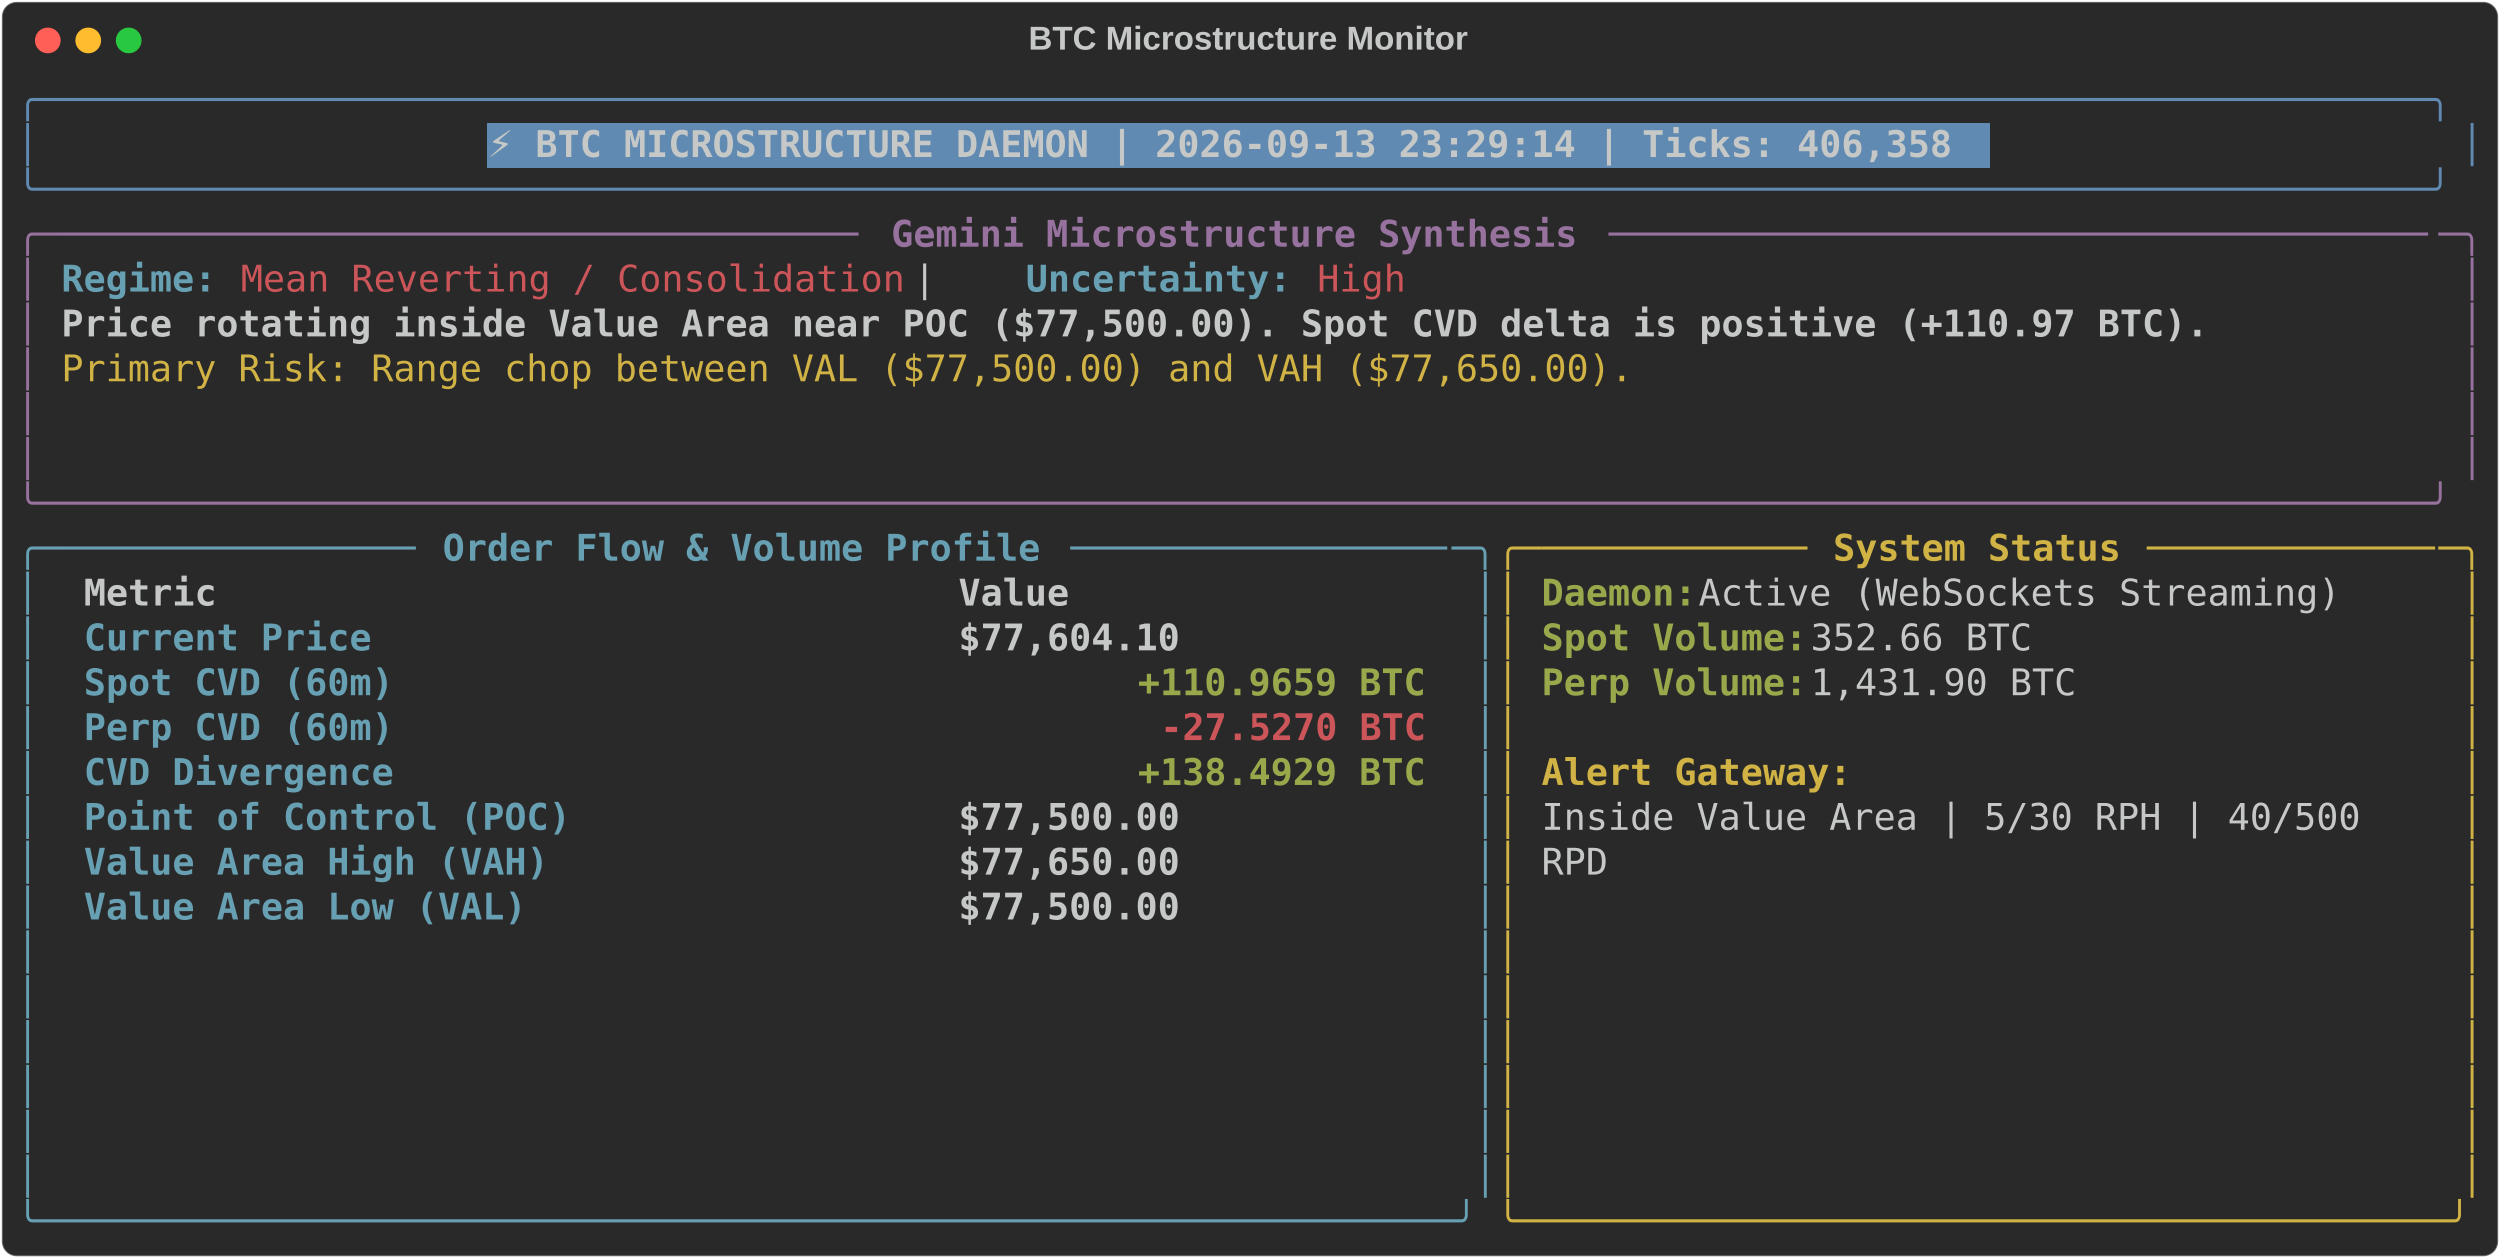
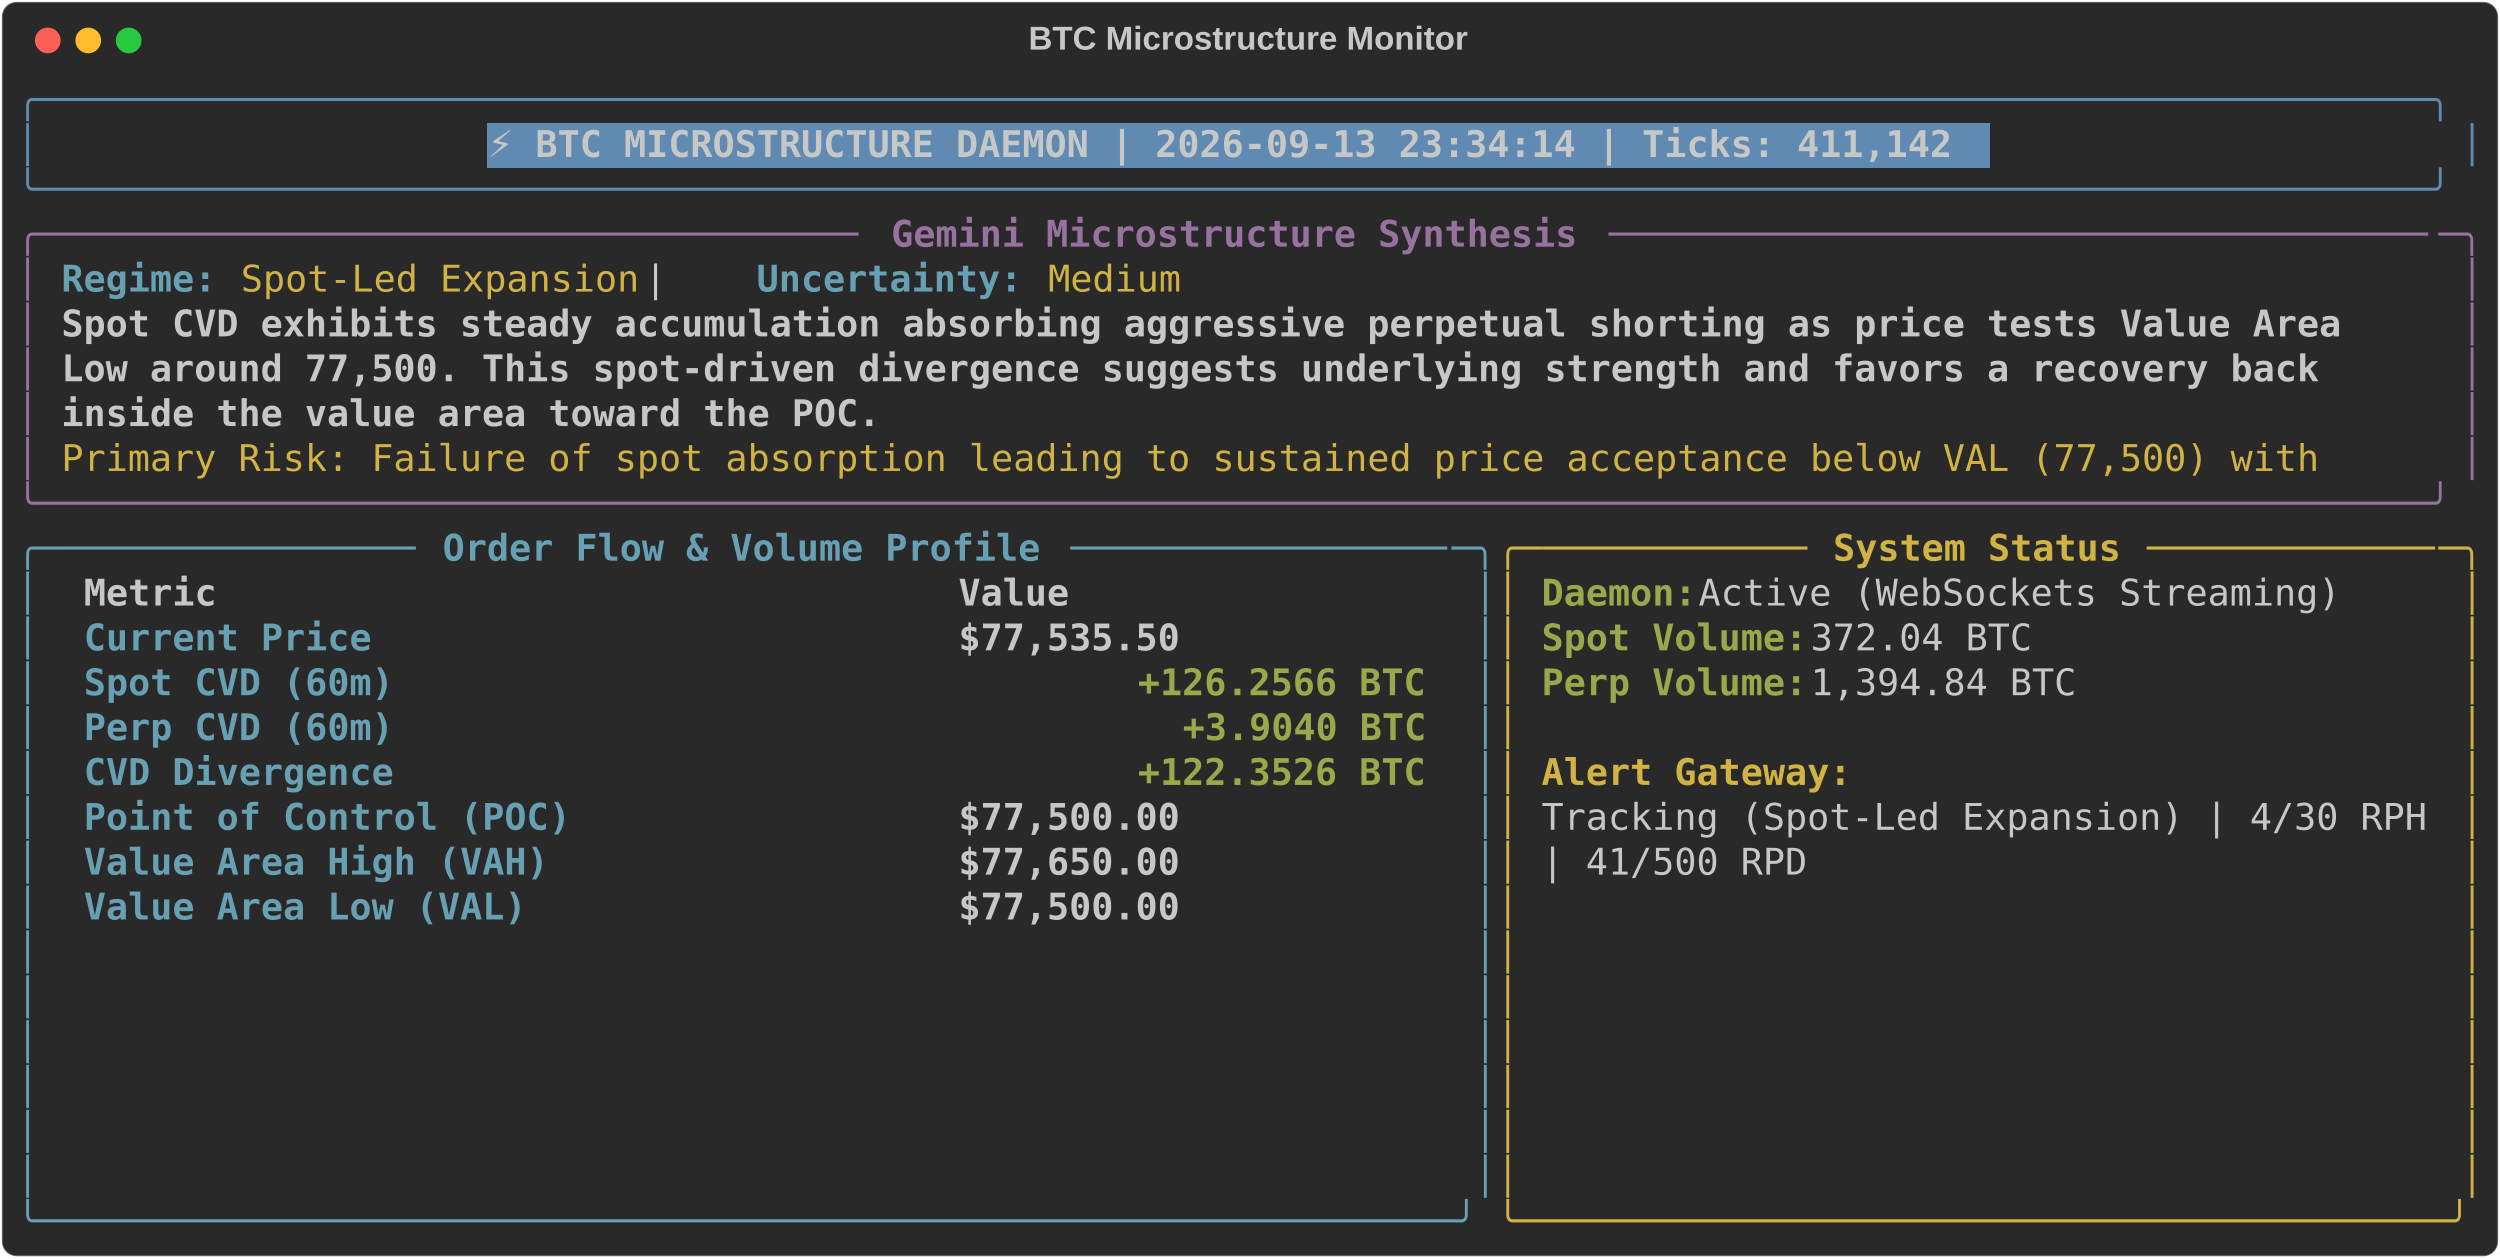
<svg xmlns="http://www.w3.org/2000/svg" class="rich-terminal" viewBox="0 0 1360 684.4">
  <style>

    @font-face {
        font-family: "Fira Code";
        src: local("FiraCode-Regular"),
                url("https://cdnjs.cloudflare.com/ajax/libs/firacode/6.2.0/woff2/FiraCode-Regular.woff2") format("woff2"),
                url("https://cdnjs.cloudflare.com/ajax/libs/firacode/6.2.0/woff/FiraCode-Regular.woff") format("woff");
        font-style: normal;
        font-weight: 400;
    }
    @font-face {
        font-family: "Fira Code";
        src: local("FiraCode-Bold"),
                url("https://cdnjs.cloudflare.com/ajax/libs/firacode/6.2.0/woff2/FiraCode-Bold.woff2") format("woff2"),
                url("https://cdnjs.cloudflare.com/ajax/libs/firacode/6.2.0/woff/FiraCode-Bold.woff") format("woff");
        font-style: bold;
        font-weight: 700;
    }

-     .terminal-2205307960-matrix {
+     .terminal-1587723556-matrix {
        font-family: Fira Code, monospace;
        font-size: 20px;
        line-height: 24.4px;
        font-variant-east-asian: full-width;
    }

-     .terminal-2205307960-title {
+     .terminal-1587723556-title {
        font-size: 18px;
        font-weight: bold;
        font-family: arial;
    }

-     .terminal-2205307960-r1 { fill: #608ab1 }
- .terminal-2205307960-r2 { fill: #c5c8c6 }
- .terminal-2205307960-r3 { fill: #c5c8c6;font-weight: bold }
- .terminal-2205307960-r4 { fill: #98729f }
- .terminal-2205307960-r5 { fill: #98729f;font-weight: bold }
- .terminal-2205307960-r6 { fill: #68a0b3;font-weight: bold }
- .terminal-2205307960-r7 { fill: #cc555a }
- .terminal-2205307960-r8 { fill: #d0b344 }
- .terminal-2205307960-r9 { fill: #68a0b3 }
- .terminal-2205307960-r10 { fill: #d0b344;font-weight: bold }
- .terminal-2205307960-r11 { fill: #98a84b;font-weight: bold }
- .terminal-2205307960-r12 { fill: #cc555a;font-weight: bold }
+     .terminal-1587723556-r1 { fill: #608ab1 }
+ .terminal-1587723556-r2 { fill: #c5c8c6 }
+ .terminal-1587723556-r3 { fill: #c5c8c6;font-weight: bold }
+ .terminal-1587723556-r4 { fill: #98729f }
+ .terminal-1587723556-r5 { fill: #98729f;font-weight: bold }
+ .terminal-1587723556-r6 { fill: #68a0b3;font-weight: bold }
+ .terminal-1587723556-r7 { fill: #d0b344 }
+ .terminal-1587723556-r8 { fill: #68a0b3 }
+ .terminal-1587723556-r9 { fill: #d0b344;font-weight: bold }
+ .terminal-1587723556-r10 { fill: #98a84b;font-weight: bold }
    </style>
  <defs>
-     <clipPath id="terminal-2205307960-clip-terminal">
+     <clipPath id="terminal-1587723556-clip-terminal">
      <rect x="0" y="0" width="1341.0" height="633.4" />
    </clipPath>
-     <clipPath id="terminal-2205307960-line-0">
+     <clipPath id="terminal-1587723556-line-0">
      <rect x="0" y="1.5" width="1342" height="24.65" />
    </clipPath>
-     <clipPath id="terminal-2205307960-line-1">
+     <clipPath id="terminal-1587723556-line-1">
      <rect x="0" y="25.9" width="1342" height="24.65" />
    </clipPath>
-     <clipPath id="terminal-2205307960-line-2">
+     <clipPath id="terminal-1587723556-line-2">
      <rect x="0" y="50.3" width="1342" height="24.65" />
    </clipPath>
-     <clipPath id="terminal-2205307960-line-3">
+     <clipPath id="terminal-1587723556-line-3">
      <rect x="0" y="74.7" width="1342" height="24.65" />
    </clipPath>
-     <clipPath id="terminal-2205307960-line-4">
+     <clipPath id="terminal-1587723556-line-4">
      <rect x="0" y="99.1" width="1342" height="24.65" />
    </clipPath>
-     <clipPath id="terminal-2205307960-line-5">
+     <clipPath id="terminal-1587723556-line-5">
      <rect x="0" y="123.5" width="1342" height="24.65" />
    </clipPath>
-     <clipPath id="terminal-2205307960-line-6">
+     <clipPath id="terminal-1587723556-line-6">
      <rect x="0" y="147.9" width="1342" height="24.65" />
    </clipPath>
-     <clipPath id="terminal-2205307960-line-7">
+     <clipPath id="terminal-1587723556-line-7">
      <rect x="0" y="172.3" width="1342" height="24.65" />
    </clipPath>
-     <clipPath id="terminal-2205307960-line-8">
+     <clipPath id="terminal-1587723556-line-8">
      <rect x="0" y="196.7" width="1342" height="24.65" />
    </clipPath>
-     <clipPath id="terminal-2205307960-line-9">
+     <clipPath id="terminal-1587723556-line-9">
      <rect x="0" y="221.1" width="1342" height="24.65" />
    </clipPath>
-     <clipPath id="terminal-2205307960-line-10">
+     <clipPath id="terminal-1587723556-line-10">
      <rect x="0" y="245.5" width="1342" height="24.65" />
    </clipPath>
-     <clipPath id="terminal-2205307960-line-11">
+     <clipPath id="terminal-1587723556-line-11">
      <rect x="0" y="269.9" width="1342" height="24.65" />
    </clipPath>
-     <clipPath id="terminal-2205307960-line-12">
+     <clipPath id="terminal-1587723556-line-12">
      <rect x="0" y="294.3" width="1342" height="24.65" />
    </clipPath>
-     <clipPath id="terminal-2205307960-line-13">
+     <clipPath id="terminal-1587723556-line-13">
      <rect x="0" y="318.7" width="1342" height="24.65" />
    </clipPath>
-     <clipPath id="terminal-2205307960-line-14">
+     <clipPath id="terminal-1587723556-line-14">
      <rect x="0" y="343.1" width="1342" height="24.65" />
    </clipPath>
-     <clipPath id="terminal-2205307960-line-15">
+     <clipPath id="terminal-1587723556-line-15">
      <rect x="0" y="367.5" width="1342" height="24.65" />
    </clipPath>
-     <clipPath id="terminal-2205307960-line-16">
+     <clipPath id="terminal-1587723556-line-16">
      <rect x="0" y="391.9" width="1342" height="24.65" />
    </clipPath>
-     <clipPath id="terminal-2205307960-line-17">
+     <clipPath id="terminal-1587723556-line-17">
      <rect x="0" y="416.3" width="1342" height="24.65" />
    </clipPath>
-     <clipPath id="terminal-2205307960-line-18">
+     <clipPath id="terminal-1587723556-line-18">
      <rect x="0" y="440.7" width="1342" height="24.65" />
    </clipPath>
-     <clipPath id="terminal-2205307960-line-19">
+     <clipPath id="terminal-1587723556-line-19">
      <rect x="0" y="465.1" width="1342" height="24.65" />
    </clipPath>
-     <clipPath id="terminal-2205307960-line-20">
+     <clipPath id="terminal-1587723556-line-20">
      <rect x="0" y="489.5" width="1342" height="24.65" />
    </clipPath>
-     <clipPath id="terminal-2205307960-line-21">
+     <clipPath id="terminal-1587723556-line-21">
      <rect x="0" y="513.9" width="1342" height="24.65" />
    </clipPath>
-     <clipPath id="terminal-2205307960-line-22">
+     <clipPath id="terminal-1587723556-line-22">
      <rect x="0" y="538.3" width="1342" height="24.65" />
    </clipPath>
-     <clipPath id="terminal-2205307960-line-23">
+     <clipPath id="terminal-1587723556-line-23">
      <rect x="0" y="562.7" width="1342" height="24.65" />
    </clipPath>
-     <clipPath id="terminal-2205307960-line-24">
+     <clipPath id="terminal-1587723556-line-24">
      <rect x="0" y="587.1" width="1342" height="24.65" />
    </clipPath>
  </defs>
  <rect fill="#292929" stroke="rgba(255,255,255,0.35)" stroke-width="1" x="1" y="1" width="1358" height="682.4" rx="8" />
-   <text class="terminal-2205307960-title" fill="#c5c8c6" text-anchor="middle" x="679" y="27">BTC Microstructure Monitor</text>
+   <text class="terminal-1587723556-title" fill="#c5c8c6" text-anchor="middle" x="679" y="27">BTC Microstructure Monitor</text>
  <g transform="translate(26,22)">
    <circle cx="0" cy="0" r="7" fill="#ff5f57" />
    <circle cx="22" cy="0" r="7" fill="#febc2e" />
    <circle cx="44" cy="0" r="7" fill="#28c840" />
  </g>
-   <g transform="translate(9, 41)" clip-path="url(#terminal-2205307960-clip-terminal)">
+   <g transform="translate(9, 41)" clip-path="url(#terminal-1587723556-clip-terminal)">
    <rect fill="#608ab1" x="256.2" y="25.9" width="817.4" height="24.65" shape-rendering="crispEdges" />
-     <g class="terminal-2205307960-matrix">
-       <text class="terminal-2205307960-r1" x="0" y="20" textLength="1342" clip-path="url(#terminal-2205307960-line-0)">╭────────────────────────────────────────────────────────────────────────────────────────────────────────────╮</text>
-       <text class="terminal-2205307960-r2" x="1342" y="20" textLength="12.2" clip-path="url(#terminal-2205307960-line-0)">
- </text>
-       <text class="terminal-2205307960-r1" x="0" y="44.4" textLength="12.2" clip-path="url(#terminal-2205307960-line-1)">│</text>
-       <text class="terminal-2205307960-r3" x="256.2" y="44.4" textLength="805.2" clip-path="url(#terminal-2205307960-line-1)">⚡ BTC MICROSTRUCTURE DAEMON | 2026-09-13 23:29:14 | Ticks: 406,358</text>
-       <text class="terminal-2205307960-r1" x="1329.8" y="44.4" textLength="12.2" clip-path="url(#terminal-2205307960-line-1)">│</text>
-       <text class="terminal-2205307960-r2" x="1342" y="44.4" textLength="12.2" clip-path="url(#terminal-2205307960-line-1)">
- </text>
-       <text class="terminal-2205307960-r1" x="0" y="68.8" textLength="1342" clip-path="url(#terminal-2205307960-line-2)">╰────────────────────────────────────────────────────────────────────────────────────────────────────────────╯</text>
-       <text class="terminal-2205307960-r2" x="1342" y="68.8" textLength="12.2" clip-path="url(#terminal-2205307960-line-2)">
- </text>
-       <text class="terminal-2205307960-r4" x="0" y="93.2" textLength="24.4" clip-path="url(#terminal-2205307960-line-3)">╭─</text>
-       <text class="terminal-2205307960-r4" x="24.4" y="93.2" textLength="439.2" clip-path="url(#terminal-2205307960-line-3)">────────────────────────────────────</text>
-       <text class="terminal-2205307960-r5" x="475.8" y="93.2" textLength="378.2" clip-path="url(#terminal-2205307960-line-3)">Gemini Microstructure Synthesis</text>
-       <text class="terminal-2205307960-r4" x="866.2" y="93.2" textLength="451.4" clip-path="url(#terminal-2205307960-line-3)">─────────────────────────────────────</text>
-       <text class="terminal-2205307960-r4" x="1317.6" y="93.2" textLength="24.4" clip-path="url(#terminal-2205307960-line-3)">─╮</text>
-       <text class="terminal-2205307960-r2" x="1342" y="93.2" textLength="12.2" clip-path="url(#terminal-2205307960-line-3)">
- </text>
-       <text class="terminal-2205307960-r4" x="0" y="117.6" textLength="12.2" clip-path="url(#terminal-2205307960-line-4)">│</text>
-       <text class="terminal-2205307960-r6" x="24.4" y="117.6" textLength="85.4" clip-path="url(#terminal-2205307960-line-4)">Regime:</text>
-       <text class="terminal-2205307960-r7" x="122" y="117.6" textLength="366" clip-path="url(#terminal-2205307960-line-4)">Mean Reverting / Consolidation</text>
-       <text class="terminal-2205307960-r2" x="488" y="117.6" textLength="61" clip-path="url(#terminal-2205307960-line-4)">  |  </text>
-       <text class="terminal-2205307960-r6" x="549" y="117.6" textLength="146.4" clip-path="url(#terminal-2205307960-line-4)">Uncertainty:</text>
-       <text class="terminal-2205307960-r7" x="707.6" y="117.6" textLength="48.8" clip-path="url(#terminal-2205307960-line-4)">High</text>
-       <text class="terminal-2205307960-r4" x="1329.8" y="117.6" textLength="12.2" clip-path="url(#terminal-2205307960-line-4)">│</text>
-       <text class="terminal-2205307960-r2" x="1342" y="117.6" textLength="12.2" clip-path="url(#terminal-2205307960-line-4)">
- </text>
-       <text class="terminal-2205307960-r4" x="0" y="142" textLength="12.2" clip-path="url(#terminal-2205307960-line-5)">│</text>
-       <text class="terminal-2205307960-r3" x="24.4" y="142" textLength="1183.4" clip-path="url(#terminal-2205307960-line-5)">Price rotating inside Value Area near POC ($77,500.00). Spot CVD delta is positive (+110.97 BTC).</text>
-       <text class="terminal-2205307960-r4" x="1329.8" y="142" textLength="12.2" clip-path="url(#terminal-2205307960-line-5)">│</text>
-       <text class="terminal-2205307960-r2" x="1342" y="142" textLength="12.2" clip-path="url(#terminal-2205307960-line-5)">
- </text>
-       <text class="terminal-2205307960-r4" x="0" y="166.4" textLength="12.2" clip-path="url(#terminal-2205307960-line-6)">│</text>
-       <text class="terminal-2205307960-r8" x="24.4" y="166.4" textLength="866.2" clip-path="url(#terminal-2205307960-line-6)">Primary Risk: Range chop between VAL ($77,500.00) and VAH ($77,650.00).</text>
-       <text class="terminal-2205307960-r4" x="1329.8" y="166.4" textLength="12.2" clip-path="url(#terminal-2205307960-line-6)">│</text>
-       <text class="terminal-2205307960-r2" x="1342" y="166.4" textLength="12.2" clip-path="url(#terminal-2205307960-line-6)">
- </text>
-       <text class="terminal-2205307960-r4" x="0" y="190.8" textLength="12.2" clip-path="url(#terminal-2205307960-line-7)">│</text>
-       <text class="terminal-2205307960-r4" x="1329.8" y="190.8" textLength="12.2" clip-path="url(#terminal-2205307960-line-7)">│</text>
-       <text class="terminal-2205307960-r2" x="1342" y="190.8" textLength="12.2" clip-path="url(#terminal-2205307960-line-7)">
- </text>
-       <text class="terminal-2205307960-r4" x="0" y="215.2" textLength="12.2" clip-path="url(#terminal-2205307960-line-8)">│</text>
-       <text class="terminal-2205307960-r4" x="1329.8" y="215.2" textLength="12.2" clip-path="url(#terminal-2205307960-line-8)">│</text>
-       <text class="terminal-2205307960-r2" x="1342" y="215.2" textLength="12.2" clip-path="url(#terminal-2205307960-line-8)">
- </text>
-       <text class="terminal-2205307960-r4" x="0" y="239.6" textLength="1342" clip-path="url(#terminal-2205307960-line-9)">╰────────────────────────────────────────────────────────────────────────────────────────────────────────────╯</text>
-       <text class="terminal-2205307960-r2" x="1342" y="239.6" textLength="12.2" clip-path="url(#terminal-2205307960-line-9)">
- </text>
-       <text class="terminal-2205307960-r9" x="0" y="264" textLength="24.4" clip-path="url(#terminal-2205307960-line-10)">╭─</text>
-       <text class="terminal-2205307960-r9" x="24.4" y="264" textLength="195.2" clip-path="url(#terminal-2205307960-line-10)">────────────────</text>
-       <text class="terminal-2205307960-r6" x="231.8" y="264" textLength="329.4" clip-path="url(#terminal-2205307960-line-10)">Order Flow &amp; Volume Profile</text>
-       <text class="terminal-2205307960-r9" x="573.4" y="264" textLength="207.4" clip-path="url(#terminal-2205307960-line-10)">─────────────────</text>
-       <text class="terminal-2205307960-r9" x="780.8" y="264" textLength="24.4" clip-path="url(#terminal-2205307960-line-10)">─╮</text>
-       <text class="terminal-2205307960-r8" x="805.2" y="264" textLength="24.4" clip-path="url(#terminal-2205307960-line-10)">╭─</text>
-       <text class="terminal-2205307960-r8" x="829.6" y="264" textLength="146.4" clip-path="url(#terminal-2205307960-line-10)">────────────</text>
-       <text class="terminal-2205307960-r10" x="988.2" y="264" textLength="158.6" clip-path="url(#terminal-2205307960-line-10)">System Status</text>
-       <text class="terminal-2205307960-r8" x="1159" y="264" textLength="158.6" clip-path="url(#terminal-2205307960-line-10)">─────────────</text>
-       <text class="terminal-2205307960-r8" x="1317.6" y="264" textLength="24.4" clip-path="url(#terminal-2205307960-line-10)">─╮</text>
-       <text class="terminal-2205307960-r2" x="1342" y="264" textLength="12.2" clip-path="url(#terminal-2205307960-line-10)">
- </text>
-       <text class="terminal-2205307960-r9" x="0" y="288.4" textLength="12.2" clip-path="url(#terminal-2205307960-line-11)">│</text>
-       <text class="terminal-2205307960-r3" x="36.6" y="288.4" textLength="451.4" clip-path="url(#terminal-2205307960-line-11)">Metric                               </text>
-       <text class="terminal-2205307960-r3" x="512.4" y="288.4" textLength="256.2" clip-path="url(#terminal-2205307960-line-11)">                Value</text>
-       <text class="terminal-2205307960-r9" x="793" y="288.4" textLength="12.2" clip-path="url(#terminal-2205307960-line-11)">│</text>
-       <text class="terminal-2205307960-r8" x="805.2" y="288.4" textLength="12.2" clip-path="url(#terminal-2205307960-line-11)">│</text>
-       <text class="terminal-2205307960-r11" x="829.6" y="288.4" textLength="85.4" clip-path="url(#terminal-2205307960-line-11)">Daemon:</text>
-       <text class="terminal-2205307960-r2" x="915" y="288.4" textLength="366" clip-path="url(#terminal-2205307960-line-11)"> Active (WebSockets Streaming)</text>
-       <text class="terminal-2205307960-r8" x="1329.8" y="288.4" textLength="12.2" clip-path="url(#terminal-2205307960-line-11)">│</text>
-       <text class="terminal-2205307960-r2" x="1342" y="288.4" textLength="12.2" clip-path="url(#terminal-2205307960-line-11)">
- </text>
-       <text class="terminal-2205307960-r9" x="0" y="312.8" textLength="12.2" clip-path="url(#terminal-2205307960-line-12)">│</text>
-       <text class="terminal-2205307960-r6" x="36.6" y="312.8" textLength="451.4" clip-path="url(#terminal-2205307960-line-12)">Current Price                        </text>
-       <text class="terminal-2205307960-r3" x="512.4" y="312.8" textLength="256.2" clip-path="url(#terminal-2205307960-line-12)">           $77,604.10</text>
-       <text class="terminal-2205307960-r9" x="793" y="312.8" textLength="12.2" clip-path="url(#terminal-2205307960-line-12)">│</text>
-       <text class="terminal-2205307960-r8" x="805.2" y="312.8" textLength="12.2" clip-path="url(#terminal-2205307960-line-12)">│</text>
-       <text class="terminal-2205307960-r11" x="829.6" y="312.8" textLength="146.4" clip-path="url(#terminal-2205307960-line-12)">Spot Volume:</text>
-       <text class="terminal-2205307960-r2" x="976" y="312.8" textLength="134.2" clip-path="url(#terminal-2205307960-line-12)"> 352.66 BTC</text>
-       <text class="terminal-2205307960-r8" x="1329.8" y="312.8" textLength="12.2" clip-path="url(#terminal-2205307960-line-12)">│</text>
-       <text class="terminal-2205307960-r2" x="1342" y="312.8" textLength="12.2" clip-path="url(#terminal-2205307960-line-12)">
- </text>
-       <text class="terminal-2205307960-r9" x="0" y="337.2" textLength="12.2" clip-path="url(#terminal-2205307960-line-13)">│</text>
-       <text class="terminal-2205307960-r6" x="36.6" y="337.2" textLength="451.4" clip-path="url(#terminal-2205307960-line-13)">Spot CVD (60m)                       </text>
-       <text class="terminal-2205307960-r11" x="610" y="337.2" textLength="158.6" clip-path="url(#terminal-2205307960-line-13)">+110.9659 BTC</text>
-       <text class="terminal-2205307960-r9" x="793" y="337.2" textLength="12.2" clip-path="url(#terminal-2205307960-line-13)">│</text>
-       <text class="terminal-2205307960-r8" x="805.2" y="337.2" textLength="12.2" clip-path="url(#terminal-2205307960-line-13)">│</text>
-       <text class="terminal-2205307960-r11" x="829.6" y="337.2" textLength="146.4" clip-path="url(#terminal-2205307960-line-13)">Perp Volume:</text>
-       <text class="terminal-2205307960-r2" x="976" y="337.2" textLength="158.6" clip-path="url(#terminal-2205307960-line-13)"> 1,431.90 BTC</text>
-       <text class="terminal-2205307960-r8" x="1329.8" y="337.2" textLength="12.2" clip-path="url(#terminal-2205307960-line-13)">│</text>
-       <text class="terminal-2205307960-r2" x="1342" y="337.2" textLength="12.2" clip-path="url(#terminal-2205307960-line-13)">
- </text>
-       <text class="terminal-2205307960-r9" x="0" y="361.6" textLength="12.2" clip-path="url(#terminal-2205307960-line-14)">│</text>
-       <text class="terminal-2205307960-r6" x="36.6" y="361.6" textLength="451.4" clip-path="url(#terminal-2205307960-line-14)">Perp CVD (60m)                       </text>
-       <text class="terminal-2205307960-r12" x="622.2" y="361.6" textLength="146.4" clip-path="url(#terminal-2205307960-line-14)">-27.5270 BTC</text>
-       <text class="terminal-2205307960-r9" x="793" y="361.6" textLength="12.2" clip-path="url(#terminal-2205307960-line-14)">│</text>
-       <text class="terminal-2205307960-r8" x="805.2" y="361.6" textLength="12.2" clip-path="url(#terminal-2205307960-line-14)">│</text>
-       <text class="terminal-2205307960-r8" x="1329.8" y="361.6" textLength="12.2" clip-path="url(#terminal-2205307960-line-14)">│</text>
-       <text class="terminal-2205307960-r2" x="1342" y="361.6" textLength="12.2" clip-path="url(#terminal-2205307960-line-14)">
- </text>
-       <text class="terminal-2205307960-r9" x="0" y="386" textLength="12.2" clip-path="url(#terminal-2205307960-line-15)">│</text>
-       <text class="terminal-2205307960-r6" x="36.6" y="386" textLength="451.4" clip-path="url(#terminal-2205307960-line-15)">CVD Divergence                       </text>
-       <text class="terminal-2205307960-r11" x="610" y="386" textLength="158.6" clip-path="url(#terminal-2205307960-line-15)">+138.4929 BTC</text>
-       <text class="terminal-2205307960-r9" x="793" y="386" textLength="12.2" clip-path="url(#terminal-2205307960-line-15)">│</text>
-       <text class="terminal-2205307960-r8" x="805.2" y="386" textLength="12.2" clip-path="url(#terminal-2205307960-line-15)">│</text>
-       <text class="terminal-2205307960-r10" x="829.6" y="386" textLength="170.8" clip-path="url(#terminal-2205307960-line-15)">Alert Gateway:</text>
-       <text class="terminal-2205307960-r8" x="1329.8" y="386" textLength="12.2" clip-path="url(#terminal-2205307960-line-15)">│</text>
-       <text class="terminal-2205307960-r2" x="1342" y="386" textLength="12.2" clip-path="url(#terminal-2205307960-line-15)">
- </text>
-       <text class="terminal-2205307960-r9" x="0" y="410.4" textLength="12.2" clip-path="url(#terminal-2205307960-line-16)">│</text>
-       <text class="terminal-2205307960-r6" x="36.6" y="410.4" textLength="451.4" clip-path="url(#terminal-2205307960-line-16)">Point of Control (POC)               </text>
-       <text class="terminal-2205307960-r3" x="512.4" y="410.4" textLength="256.2" clip-path="url(#terminal-2205307960-line-16)">           $77,500.00</text>
-       <text class="terminal-2205307960-r9" x="793" y="410.4" textLength="12.2" clip-path="url(#terminal-2205307960-line-16)">│</text>
-       <text class="terminal-2205307960-r8" x="805.2" y="410.4" textLength="12.2" clip-path="url(#terminal-2205307960-line-16)">│</text>
-       <text class="terminal-2205307960-r2" x="829.6" y="410.4" textLength="463.6" clip-path="url(#terminal-2205307960-line-16)">Inside Value Area | 5/30 RPH | 40/500 </text>
-       <text class="terminal-2205307960-r8" x="1329.8" y="410.4" textLength="12.2" clip-path="url(#terminal-2205307960-line-16)">│</text>
-       <text class="terminal-2205307960-r2" x="1342" y="410.4" textLength="12.2" clip-path="url(#terminal-2205307960-line-16)">
- </text>
-       <text class="terminal-2205307960-r9" x="0" y="434.8" textLength="12.2" clip-path="url(#terminal-2205307960-line-17)">│</text>
-       <text class="terminal-2205307960-r6" x="36.6" y="434.8" textLength="451.4" clip-path="url(#terminal-2205307960-line-17)">Value Area High (VAH)                </text>
-       <text class="terminal-2205307960-r3" x="512.4" y="434.8" textLength="256.2" clip-path="url(#terminal-2205307960-line-17)">           $77,650.00</text>
-       <text class="terminal-2205307960-r9" x="793" y="434.8" textLength="12.2" clip-path="url(#terminal-2205307960-line-17)">│</text>
-       <text class="terminal-2205307960-r8" x="805.2" y="434.8" textLength="12.2" clip-path="url(#terminal-2205307960-line-17)">│</text>
-       <text class="terminal-2205307960-r2" x="829.6" y="434.8" textLength="36.6" clip-path="url(#terminal-2205307960-line-17)">RPD</text>
-       <text class="terminal-2205307960-r8" x="1329.8" y="434.8" textLength="12.2" clip-path="url(#terminal-2205307960-line-17)">│</text>
-       <text class="terminal-2205307960-r2" x="1342" y="434.8" textLength="12.2" clip-path="url(#terminal-2205307960-line-17)">
- </text>
-       <text class="terminal-2205307960-r9" x="0" y="459.2" textLength="12.2" clip-path="url(#terminal-2205307960-line-18)">│</text>
-       <text class="terminal-2205307960-r6" x="36.6" y="459.2" textLength="451.4" clip-path="url(#terminal-2205307960-line-18)">Value Area Low (VAL)                 </text>
-       <text class="terminal-2205307960-r3" x="512.4" y="459.2" textLength="256.2" clip-path="url(#terminal-2205307960-line-18)">           $77,500.00</text>
-       <text class="terminal-2205307960-r9" x="793" y="459.2" textLength="12.2" clip-path="url(#terminal-2205307960-line-18)">│</text>
-       <text class="terminal-2205307960-r8" x="805.2" y="459.2" textLength="12.2" clip-path="url(#terminal-2205307960-line-18)">│</text>
-       <text class="terminal-2205307960-r8" x="1329.8" y="459.2" textLength="12.2" clip-path="url(#terminal-2205307960-line-18)">│</text>
-       <text class="terminal-2205307960-r2" x="1342" y="459.2" textLength="12.2" clip-path="url(#terminal-2205307960-line-18)">
- </text>
-       <text class="terminal-2205307960-r9" x="0" y="483.6" textLength="12.2" clip-path="url(#terminal-2205307960-line-19)">│</text>
-       <text class="terminal-2205307960-r9" x="793" y="483.6" textLength="12.2" clip-path="url(#terminal-2205307960-line-19)">│</text>
-       <text class="terminal-2205307960-r8" x="805.2" y="483.6" textLength="12.2" clip-path="url(#terminal-2205307960-line-19)">│</text>
-       <text class="terminal-2205307960-r8" x="1329.8" y="483.6" textLength="12.2" clip-path="url(#terminal-2205307960-line-19)">│</text>
-       <text class="terminal-2205307960-r2" x="1342" y="483.6" textLength="12.2" clip-path="url(#terminal-2205307960-line-19)">
- </text>
-       <text class="terminal-2205307960-r9" x="0" y="508" textLength="12.2" clip-path="url(#terminal-2205307960-line-20)">│</text>
-       <text class="terminal-2205307960-r9" x="793" y="508" textLength="12.2" clip-path="url(#terminal-2205307960-line-20)">│</text>
-       <text class="terminal-2205307960-r8" x="805.2" y="508" textLength="12.2" clip-path="url(#terminal-2205307960-line-20)">│</text>
-       <text class="terminal-2205307960-r8" x="1329.8" y="508" textLength="12.2" clip-path="url(#terminal-2205307960-line-20)">│</text>
-       <text class="terminal-2205307960-r2" x="1342" y="508" textLength="12.2" clip-path="url(#terminal-2205307960-line-20)">
- </text>
-       <text class="terminal-2205307960-r9" x="0" y="532.4" textLength="12.2" clip-path="url(#terminal-2205307960-line-21)">│</text>
-       <text class="terminal-2205307960-r9" x="793" y="532.4" textLength="12.2" clip-path="url(#terminal-2205307960-line-21)">│</text>
-       <text class="terminal-2205307960-r8" x="805.2" y="532.4" textLength="12.2" clip-path="url(#terminal-2205307960-line-21)">│</text>
-       <text class="terminal-2205307960-r8" x="1329.8" y="532.4" textLength="12.2" clip-path="url(#terminal-2205307960-line-21)">│</text>
-       <text class="terminal-2205307960-r2" x="1342" y="532.4" textLength="12.2" clip-path="url(#terminal-2205307960-line-21)">
- </text>
-       <text class="terminal-2205307960-r9" x="0" y="556.8" textLength="12.2" clip-path="url(#terminal-2205307960-line-22)">│</text>
-       <text class="terminal-2205307960-r9" x="793" y="556.8" textLength="12.2" clip-path="url(#terminal-2205307960-line-22)">│</text>
-       <text class="terminal-2205307960-r8" x="805.2" y="556.8" textLength="12.2" clip-path="url(#terminal-2205307960-line-22)">│</text>
-       <text class="terminal-2205307960-r8" x="1329.8" y="556.8" textLength="12.2" clip-path="url(#terminal-2205307960-line-22)">│</text>
-       <text class="terminal-2205307960-r2" x="1342" y="556.8" textLength="12.2" clip-path="url(#terminal-2205307960-line-22)">
- </text>
-       <text class="terminal-2205307960-r9" x="0" y="581.2" textLength="12.2" clip-path="url(#terminal-2205307960-line-23)">│</text>
-       <text class="terminal-2205307960-r9" x="793" y="581.2" textLength="12.2" clip-path="url(#terminal-2205307960-line-23)">│</text>
-       <text class="terminal-2205307960-r8" x="805.2" y="581.2" textLength="12.2" clip-path="url(#terminal-2205307960-line-23)">│</text>
-       <text class="terminal-2205307960-r8" x="1329.8" y="581.2" textLength="12.2" clip-path="url(#terminal-2205307960-line-23)">│</text>
-       <text class="terminal-2205307960-r2" x="1342" y="581.2" textLength="12.2" clip-path="url(#terminal-2205307960-line-23)">
- </text>
-       <text class="terminal-2205307960-r9" x="0" y="605.6" textLength="12.2" clip-path="url(#terminal-2205307960-line-24)">│</text>
-       <text class="terminal-2205307960-r9" x="793" y="605.6" textLength="12.2" clip-path="url(#terminal-2205307960-line-24)">│</text>
-       <text class="terminal-2205307960-r8" x="805.2" y="605.6" textLength="12.2" clip-path="url(#terminal-2205307960-line-24)">│</text>
-       <text class="terminal-2205307960-r8" x="1329.8" y="605.6" textLength="12.2" clip-path="url(#terminal-2205307960-line-24)">│</text>
-       <text class="terminal-2205307960-r2" x="1342" y="605.6" textLength="12.2" clip-path="url(#terminal-2205307960-line-24)">
- </text>
-       <text class="terminal-2205307960-r9" x="0" y="630" textLength="805.2" clip-path="url(#terminal-2205307960-line-25)">╰────────────────────────────────────────────────────────────────╯</text>
-       <text class="terminal-2205307960-r8" x="805.2" y="630" textLength="536.8" clip-path="url(#terminal-2205307960-line-25)">╰──────────────────────────────────────────╯</text>
-       <text class="terminal-2205307960-r2" x="1342" y="630" textLength="12.2" clip-path="url(#terminal-2205307960-line-25)">
+     <g class="terminal-1587723556-matrix">
+       <text class="terminal-1587723556-r1" x="0" y="20" textLength="1342" clip-path="url(#terminal-1587723556-line-0)">╭────────────────────────────────────────────────────────────────────────────────────────────────────────────╮</text>
+       <text class="terminal-1587723556-r2" x="1342" y="20" textLength="12.2" clip-path="url(#terminal-1587723556-line-0)">
+ </text>
+       <text class="terminal-1587723556-r1" x="0" y="44.4" textLength="12.2" clip-path="url(#terminal-1587723556-line-1)">│</text>
+       <text class="terminal-1587723556-r3" x="256.2" y="44.4" textLength="805.2" clip-path="url(#terminal-1587723556-line-1)">⚡ BTC MICROSTRUCTURE DAEMON | 2026-09-13 23:34:14 | Ticks: 411,142</text>
+       <text class="terminal-1587723556-r1" x="1329.8" y="44.4" textLength="12.2" clip-path="url(#terminal-1587723556-line-1)">│</text>
+       <text class="terminal-1587723556-r2" x="1342" y="44.4" textLength="12.2" clip-path="url(#terminal-1587723556-line-1)">
+ </text>
+       <text class="terminal-1587723556-r1" x="0" y="68.8" textLength="1342" clip-path="url(#terminal-1587723556-line-2)">╰────────────────────────────────────────────────────────────────────────────────────────────────────────────╯</text>
+       <text class="terminal-1587723556-r2" x="1342" y="68.8" textLength="12.2" clip-path="url(#terminal-1587723556-line-2)">
+ </text>
+       <text class="terminal-1587723556-r4" x="0" y="93.2" textLength="24.4" clip-path="url(#terminal-1587723556-line-3)">╭─</text>
+       <text class="terminal-1587723556-r4" x="24.4" y="93.2" textLength="439.2" clip-path="url(#terminal-1587723556-line-3)">────────────────────────────────────</text>
+       <text class="terminal-1587723556-r5" x="475.8" y="93.2" textLength="378.2" clip-path="url(#terminal-1587723556-line-3)">Gemini Microstructure Synthesis</text>
+       <text class="terminal-1587723556-r4" x="866.2" y="93.2" textLength="451.4" clip-path="url(#terminal-1587723556-line-3)">─────────────────────────────────────</text>
+       <text class="terminal-1587723556-r4" x="1317.6" y="93.2" textLength="24.4" clip-path="url(#terminal-1587723556-line-3)">─╮</text>
+       <text class="terminal-1587723556-r2" x="1342" y="93.2" textLength="12.2" clip-path="url(#terminal-1587723556-line-3)">
+ </text>
+       <text class="terminal-1587723556-r4" x="0" y="117.6" textLength="12.2" clip-path="url(#terminal-1587723556-line-4)">│</text>
+       <text class="terminal-1587723556-r6" x="24.4" y="117.6" textLength="85.4" clip-path="url(#terminal-1587723556-line-4)">Regime:</text>
+       <text class="terminal-1587723556-r7" x="122" y="117.6" textLength="219.6" clip-path="url(#terminal-1587723556-line-4)">Spot-Led Expansion</text>
+       <text class="terminal-1587723556-r2" x="341.6" y="117.6" textLength="61" clip-path="url(#terminal-1587723556-line-4)">  |  </text>
+       <text class="terminal-1587723556-r6" x="402.6" y="117.6" textLength="146.4" clip-path="url(#terminal-1587723556-line-4)">Uncertainty:</text>
+       <text class="terminal-1587723556-r7" x="561.2" y="117.6" textLength="73.2" clip-path="url(#terminal-1587723556-line-4)">Medium</text>
+       <text class="terminal-1587723556-r4" x="1329.8" y="117.6" textLength="12.2" clip-path="url(#terminal-1587723556-line-4)">│</text>
+       <text class="terminal-1587723556-r2" x="1342" y="117.6" textLength="12.2" clip-path="url(#terminal-1587723556-line-4)">
+ </text>
+       <text class="terminal-1587723556-r4" x="0" y="142" textLength="12.2" clip-path="url(#terminal-1587723556-line-5)">│</text>
+       <text class="terminal-1587723556-r3" x="24.4" y="142" textLength="1268.8" clip-path="url(#terminal-1587723556-line-5)">Spot CVD exhibits steady accumulation absorbing aggressive perpetual shorting as price tests Value Area </text>
+       <text class="terminal-1587723556-r4" x="1329.8" y="142" textLength="12.2" clip-path="url(#terminal-1587723556-line-5)">│</text>
+       <text class="terminal-1587723556-r2" x="1342" y="142" textLength="12.2" clip-path="url(#terminal-1587723556-line-5)">
+ </text>
+       <text class="terminal-1587723556-r4" x="0" y="166.4" textLength="12.2" clip-path="url(#terminal-1587723556-line-6)">│</text>
+       <text class="terminal-1587723556-r3" x="24.4" y="166.4" textLength="1256.6" clip-path="url(#terminal-1587723556-line-6)">Low around 77,500. This spot-driven divergence suggests underlying strength and favors a recovery back </text>
+       <text class="terminal-1587723556-r4" x="1329.8" y="166.4" textLength="12.2" clip-path="url(#terminal-1587723556-line-6)">│</text>
+       <text class="terminal-1587723556-r2" x="1342" y="166.4" textLength="12.2" clip-path="url(#terminal-1587723556-line-6)">
+ </text>
+       <text class="terminal-1587723556-r4" x="0" y="190.8" textLength="12.2" clip-path="url(#terminal-1587723556-line-7)">│</text>
+       <text class="terminal-1587723556-r3" x="24.4" y="190.8" textLength="451.4" clip-path="url(#terminal-1587723556-line-7)">inside the value area toward the POC.</text>
+       <text class="terminal-1587723556-r4" x="1329.8" y="190.8" textLength="12.2" clip-path="url(#terminal-1587723556-line-7)">│</text>
+       <text class="terminal-1587723556-r2" x="1342" y="190.8" textLength="12.2" clip-path="url(#terminal-1587723556-line-7)">
+ </text>
+       <text class="terminal-1587723556-r4" x="0" y="215.2" textLength="12.2" clip-path="url(#terminal-1587723556-line-8)">│</text>
+       <text class="terminal-1587723556-r7" x="24.4" y="215.2" textLength="1256.6" clip-path="url(#terminal-1587723556-line-8)">Primary Risk: Failure of spot absorption leading to sustained price acceptance below VAL (77,500) with </text>
+       <text class="terminal-1587723556-r4" x="1329.8" y="215.2" textLength="12.2" clip-path="url(#terminal-1587723556-line-8)">│</text>
+       <text class="terminal-1587723556-r2" x="1342" y="215.2" textLength="12.2" clip-path="url(#terminal-1587723556-line-8)">
+ </text>
+       <text class="terminal-1587723556-r4" x="0" y="239.6" textLength="1342" clip-path="url(#terminal-1587723556-line-9)">╰────────────────────────────────────────────────────────────────────────────────────────────────────────────╯</text>
+       <text class="terminal-1587723556-r2" x="1342" y="239.6" textLength="12.2" clip-path="url(#terminal-1587723556-line-9)">
+ </text>
+       <text class="terminal-1587723556-r8" x="0" y="264" textLength="24.4" clip-path="url(#terminal-1587723556-line-10)">╭─</text>
+       <text class="terminal-1587723556-r8" x="24.4" y="264" textLength="195.2" clip-path="url(#terminal-1587723556-line-10)">────────────────</text>
+       <text class="terminal-1587723556-r6" x="231.8" y="264" textLength="329.4" clip-path="url(#terminal-1587723556-line-10)">Order Flow &amp; Volume Profile</text>
+       <text class="terminal-1587723556-r8" x="573.4" y="264" textLength="207.4" clip-path="url(#terminal-1587723556-line-10)">─────────────────</text>
+       <text class="terminal-1587723556-r8" x="780.8" y="264" textLength="24.4" clip-path="url(#terminal-1587723556-line-10)">─╮</text>
+       <text class="terminal-1587723556-r7" x="805.2" y="264" textLength="24.4" clip-path="url(#terminal-1587723556-line-10)">╭─</text>
+       <text class="terminal-1587723556-r7" x="829.6" y="264" textLength="146.4" clip-path="url(#terminal-1587723556-line-10)">────────────</text>
+       <text class="terminal-1587723556-r9" x="988.2" y="264" textLength="158.6" clip-path="url(#terminal-1587723556-line-10)">System Status</text>
+       <text class="terminal-1587723556-r7" x="1159" y="264" textLength="158.6" clip-path="url(#terminal-1587723556-line-10)">─────────────</text>
+       <text class="terminal-1587723556-r7" x="1317.6" y="264" textLength="24.4" clip-path="url(#terminal-1587723556-line-10)">─╮</text>
+       <text class="terminal-1587723556-r2" x="1342" y="264" textLength="12.2" clip-path="url(#terminal-1587723556-line-10)">
+ </text>
+       <text class="terminal-1587723556-r8" x="0" y="288.4" textLength="12.2" clip-path="url(#terminal-1587723556-line-11)">│</text>
+       <text class="terminal-1587723556-r3" x="36.6" y="288.4" textLength="451.4" clip-path="url(#terminal-1587723556-line-11)">Metric                               </text>
+       <text class="terminal-1587723556-r3" x="512.4" y="288.4" textLength="256.2" clip-path="url(#terminal-1587723556-line-11)">                Value</text>
+       <text class="terminal-1587723556-r8" x="793" y="288.4" textLength="12.2" clip-path="url(#terminal-1587723556-line-11)">│</text>
+       <text class="terminal-1587723556-r7" x="805.2" y="288.4" textLength="12.2" clip-path="url(#terminal-1587723556-line-11)">│</text>
+       <text class="terminal-1587723556-r10" x="829.6" y="288.4" textLength="85.4" clip-path="url(#terminal-1587723556-line-11)">Daemon:</text>
+       <text class="terminal-1587723556-r2" x="915" y="288.4" textLength="366" clip-path="url(#terminal-1587723556-line-11)"> Active (WebSockets Streaming)</text>
+       <text class="terminal-1587723556-r7" x="1329.8" y="288.4" textLength="12.2" clip-path="url(#terminal-1587723556-line-11)">│</text>
+       <text class="terminal-1587723556-r2" x="1342" y="288.4" textLength="12.2" clip-path="url(#terminal-1587723556-line-11)">
+ </text>
+       <text class="terminal-1587723556-r8" x="0" y="312.8" textLength="12.2" clip-path="url(#terminal-1587723556-line-12)">│</text>
+       <text class="terminal-1587723556-r6" x="36.6" y="312.8" textLength="451.4" clip-path="url(#terminal-1587723556-line-12)">Current Price                        </text>
+       <text class="terminal-1587723556-r3" x="512.4" y="312.8" textLength="256.2" clip-path="url(#terminal-1587723556-line-12)">           $77,535.50</text>
+       <text class="terminal-1587723556-r8" x="793" y="312.8" textLength="12.2" clip-path="url(#terminal-1587723556-line-12)">│</text>
+       <text class="terminal-1587723556-r7" x="805.2" y="312.8" textLength="12.2" clip-path="url(#terminal-1587723556-line-12)">│</text>
+       <text class="terminal-1587723556-r10" x="829.6" y="312.8" textLength="146.4" clip-path="url(#terminal-1587723556-line-12)">Spot Volume:</text>
+       <text class="terminal-1587723556-r2" x="976" y="312.8" textLength="134.2" clip-path="url(#terminal-1587723556-line-12)"> 372.04 BTC</text>
+       <text class="terminal-1587723556-r7" x="1329.8" y="312.8" textLength="12.2" clip-path="url(#terminal-1587723556-line-12)">│</text>
+       <text class="terminal-1587723556-r2" x="1342" y="312.8" textLength="12.2" clip-path="url(#terminal-1587723556-line-12)">
+ </text>
+       <text class="terminal-1587723556-r8" x="0" y="337.2" textLength="12.2" clip-path="url(#terminal-1587723556-line-13)">│</text>
+       <text class="terminal-1587723556-r6" x="36.6" y="337.2" textLength="451.4" clip-path="url(#terminal-1587723556-line-13)">Spot CVD (60m)                       </text>
+       <text class="terminal-1587723556-r10" x="610" y="337.2" textLength="158.6" clip-path="url(#terminal-1587723556-line-13)">+126.2566 BTC</text>
+       <text class="terminal-1587723556-r8" x="793" y="337.2" textLength="12.2" clip-path="url(#terminal-1587723556-line-13)">│</text>
+       <text class="terminal-1587723556-r7" x="805.2" y="337.2" textLength="12.2" clip-path="url(#terminal-1587723556-line-13)">│</text>
+       <text class="terminal-1587723556-r10" x="829.6" y="337.2" textLength="146.4" clip-path="url(#terminal-1587723556-line-13)">Perp Volume:</text>
+       <text class="terminal-1587723556-r2" x="976" y="337.2" textLength="158.6" clip-path="url(#terminal-1587723556-line-13)"> 1,394.84 BTC</text>
+       <text class="terminal-1587723556-r7" x="1329.8" y="337.2" textLength="12.2" clip-path="url(#terminal-1587723556-line-13)">│</text>
+       <text class="terminal-1587723556-r2" x="1342" y="337.2" textLength="12.2" clip-path="url(#terminal-1587723556-line-13)">
+ </text>
+       <text class="terminal-1587723556-r8" x="0" y="361.6" textLength="12.2" clip-path="url(#terminal-1587723556-line-14)">│</text>
+       <text class="terminal-1587723556-r6" x="36.6" y="361.6" textLength="451.4" clip-path="url(#terminal-1587723556-line-14)">Perp CVD (60m)                       </text>
+       <text class="terminal-1587723556-r10" x="634.4" y="361.6" textLength="134.2" clip-path="url(#terminal-1587723556-line-14)">+3.9040 BTC</text>
+       <text class="terminal-1587723556-r8" x="793" y="361.6" textLength="12.2" clip-path="url(#terminal-1587723556-line-14)">│</text>
+       <text class="terminal-1587723556-r7" x="805.2" y="361.6" textLength="12.2" clip-path="url(#terminal-1587723556-line-14)">│</text>
+       <text class="terminal-1587723556-r7" x="1329.8" y="361.6" textLength="12.2" clip-path="url(#terminal-1587723556-line-14)">│</text>
+       <text class="terminal-1587723556-r2" x="1342" y="361.6" textLength="12.2" clip-path="url(#terminal-1587723556-line-14)">
+ </text>
+       <text class="terminal-1587723556-r8" x="0" y="386" textLength="12.2" clip-path="url(#terminal-1587723556-line-15)">│</text>
+       <text class="terminal-1587723556-r6" x="36.6" y="386" textLength="451.4" clip-path="url(#terminal-1587723556-line-15)">CVD Divergence                       </text>
+       <text class="terminal-1587723556-r10" x="610" y="386" textLength="158.6" clip-path="url(#terminal-1587723556-line-15)">+122.3526 BTC</text>
+       <text class="terminal-1587723556-r8" x="793" y="386" textLength="12.2" clip-path="url(#terminal-1587723556-line-15)">│</text>
+       <text class="terminal-1587723556-r7" x="805.2" y="386" textLength="12.2" clip-path="url(#terminal-1587723556-line-15)">│</text>
+       <text class="terminal-1587723556-r9" x="829.6" y="386" textLength="170.8" clip-path="url(#terminal-1587723556-line-15)">Alert Gateway:</text>
+       <text class="terminal-1587723556-r7" x="1329.8" y="386" textLength="12.2" clip-path="url(#terminal-1587723556-line-15)">│</text>
+       <text class="terminal-1587723556-r2" x="1342" y="386" textLength="12.2" clip-path="url(#terminal-1587723556-line-15)">
+ </text>
+       <text class="terminal-1587723556-r8" x="0" y="410.4" textLength="12.2" clip-path="url(#terminal-1587723556-line-16)">│</text>
+       <text class="terminal-1587723556-r6" x="36.6" y="410.4" textLength="451.4" clip-path="url(#terminal-1587723556-line-16)">Point of Control (POC)               </text>
+       <text class="terminal-1587723556-r3" x="512.4" y="410.4" textLength="256.2" clip-path="url(#terminal-1587723556-line-16)">           $77,500.00</text>
+       <text class="terminal-1587723556-r8" x="793" y="410.4" textLength="12.2" clip-path="url(#terminal-1587723556-line-16)">│</text>
+       <text class="terminal-1587723556-r7" x="805.2" y="410.4" textLength="12.2" clip-path="url(#terminal-1587723556-line-16)">│</text>
+       <text class="terminal-1587723556-r2" x="829.6" y="410.4" textLength="488" clip-path="url(#terminal-1587723556-line-16)">Tracking (Spot-Led Expansion) | 4/30 RPH</text>
+       <text class="terminal-1587723556-r7" x="1329.8" y="410.4" textLength="12.2" clip-path="url(#terminal-1587723556-line-16)">│</text>
+       <text class="terminal-1587723556-r2" x="1342" y="410.4" textLength="12.2" clip-path="url(#terminal-1587723556-line-16)">
+ </text>
+       <text class="terminal-1587723556-r8" x="0" y="434.8" textLength="12.2" clip-path="url(#terminal-1587723556-line-17)">│</text>
+       <text class="terminal-1587723556-r6" x="36.6" y="434.8" textLength="451.4" clip-path="url(#terminal-1587723556-line-17)">Value Area High (VAH)                </text>
+       <text class="terminal-1587723556-r3" x="512.4" y="434.8" textLength="256.2" clip-path="url(#terminal-1587723556-line-17)">           $77,650.00</text>
+       <text class="terminal-1587723556-r8" x="793" y="434.8" textLength="12.2" clip-path="url(#terminal-1587723556-line-17)">│</text>
+       <text class="terminal-1587723556-r7" x="805.2" y="434.8" textLength="12.2" clip-path="url(#terminal-1587723556-line-17)">│</text>
+       <text class="terminal-1587723556-r2" x="829.6" y="434.8" textLength="146.4" clip-path="url(#terminal-1587723556-line-17)">| 41/500 RPD</text>
+       <text class="terminal-1587723556-r7" x="1329.8" y="434.8" textLength="12.2" clip-path="url(#terminal-1587723556-line-17)">│</text>
+       <text class="terminal-1587723556-r2" x="1342" y="434.8" textLength="12.2" clip-path="url(#terminal-1587723556-line-17)">
+ </text>
+       <text class="terminal-1587723556-r8" x="0" y="459.2" textLength="12.2" clip-path="url(#terminal-1587723556-line-18)">│</text>
+       <text class="terminal-1587723556-r6" x="36.6" y="459.2" textLength="451.4" clip-path="url(#terminal-1587723556-line-18)">Value Area Low (VAL)                 </text>
+       <text class="terminal-1587723556-r3" x="512.4" y="459.2" textLength="256.2" clip-path="url(#terminal-1587723556-line-18)">           $77,500.00</text>
+       <text class="terminal-1587723556-r8" x="793" y="459.2" textLength="12.2" clip-path="url(#terminal-1587723556-line-18)">│</text>
+       <text class="terminal-1587723556-r7" x="805.2" y="459.2" textLength="12.2" clip-path="url(#terminal-1587723556-line-18)">│</text>
+       <text class="terminal-1587723556-r7" x="1329.8" y="459.2" textLength="12.2" clip-path="url(#terminal-1587723556-line-18)">│</text>
+       <text class="terminal-1587723556-r2" x="1342" y="459.2" textLength="12.2" clip-path="url(#terminal-1587723556-line-18)">
+ </text>
+       <text class="terminal-1587723556-r8" x="0" y="483.6" textLength="12.2" clip-path="url(#terminal-1587723556-line-19)">│</text>
+       <text class="terminal-1587723556-r8" x="793" y="483.6" textLength="12.2" clip-path="url(#terminal-1587723556-line-19)">│</text>
+       <text class="terminal-1587723556-r7" x="805.2" y="483.6" textLength="12.2" clip-path="url(#terminal-1587723556-line-19)">│</text>
+       <text class="terminal-1587723556-r7" x="1329.8" y="483.6" textLength="12.2" clip-path="url(#terminal-1587723556-line-19)">│</text>
+       <text class="terminal-1587723556-r2" x="1342" y="483.6" textLength="12.2" clip-path="url(#terminal-1587723556-line-19)">
+ </text>
+       <text class="terminal-1587723556-r8" x="0" y="508" textLength="12.2" clip-path="url(#terminal-1587723556-line-20)">│</text>
+       <text class="terminal-1587723556-r8" x="793" y="508" textLength="12.2" clip-path="url(#terminal-1587723556-line-20)">│</text>
+       <text class="terminal-1587723556-r7" x="805.2" y="508" textLength="12.2" clip-path="url(#terminal-1587723556-line-20)">│</text>
+       <text class="terminal-1587723556-r7" x="1329.8" y="508" textLength="12.2" clip-path="url(#terminal-1587723556-line-20)">│</text>
+       <text class="terminal-1587723556-r2" x="1342" y="508" textLength="12.2" clip-path="url(#terminal-1587723556-line-20)">
+ </text>
+       <text class="terminal-1587723556-r8" x="0" y="532.4" textLength="12.2" clip-path="url(#terminal-1587723556-line-21)">│</text>
+       <text class="terminal-1587723556-r8" x="793" y="532.4" textLength="12.2" clip-path="url(#terminal-1587723556-line-21)">│</text>
+       <text class="terminal-1587723556-r7" x="805.2" y="532.4" textLength="12.2" clip-path="url(#terminal-1587723556-line-21)">│</text>
+       <text class="terminal-1587723556-r7" x="1329.8" y="532.4" textLength="12.2" clip-path="url(#terminal-1587723556-line-21)">│</text>
+       <text class="terminal-1587723556-r2" x="1342" y="532.4" textLength="12.2" clip-path="url(#terminal-1587723556-line-21)">
+ </text>
+       <text class="terminal-1587723556-r8" x="0" y="556.8" textLength="12.2" clip-path="url(#terminal-1587723556-line-22)">│</text>
+       <text class="terminal-1587723556-r8" x="793" y="556.8" textLength="12.2" clip-path="url(#terminal-1587723556-line-22)">│</text>
+       <text class="terminal-1587723556-r7" x="805.2" y="556.8" textLength="12.2" clip-path="url(#terminal-1587723556-line-22)">│</text>
+       <text class="terminal-1587723556-r7" x="1329.8" y="556.8" textLength="12.2" clip-path="url(#terminal-1587723556-line-22)">│</text>
+       <text class="terminal-1587723556-r2" x="1342" y="556.8" textLength="12.2" clip-path="url(#terminal-1587723556-line-22)">
+ </text>
+       <text class="terminal-1587723556-r8" x="0" y="581.2" textLength="12.2" clip-path="url(#terminal-1587723556-line-23)">│</text>
+       <text class="terminal-1587723556-r8" x="793" y="581.2" textLength="12.2" clip-path="url(#terminal-1587723556-line-23)">│</text>
+       <text class="terminal-1587723556-r7" x="805.2" y="581.2" textLength="12.2" clip-path="url(#terminal-1587723556-line-23)">│</text>
+       <text class="terminal-1587723556-r7" x="1329.8" y="581.2" textLength="12.2" clip-path="url(#terminal-1587723556-line-23)">│</text>
+       <text class="terminal-1587723556-r2" x="1342" y="581.2" textLength="12.2" clip-path="url(#terminal-1587723556-line-23)">
+ </text>
+       <text class="terminal-1587723556-r8" x="0" y="605.6" textLength="12.2" clip-path="url(#terminal-1587723556-line-24)">│</text>
+       <text class="terminal-1587723556-r8" x="793" y="605.6" textLength="12.2" clip-path="url(#terminal-1587723556-line-24)">│</text>
+       <text class="terminal-1587723556-r7" x="805.2" y="605.6" textLength="12.2" clip-path="url(#terminal-1587723556-line-24)">│</text>
+       <text class="terminal-1587723556-r7" x="1329.8" y="605.6" textLength="12.2" clip-path="url(#terminal-1587723556-line-24)">│</text>
+       <text class="terminal-1587723556-r2" x="1342" y="605.6" textLength="12.2" clip-path="url(#terminal-1587723556-line-24)">
+ </text>
+       <text class="terminal-1587723556-r8" x="0" y="630" textLength="805.2" clip-path="url(#terminal-1587723556-line-25)">╰────────────────────────────────────────────────────────────────╯</text>
+       <text class="terminal-1587723556-r7" x="805.2" y="630" textLength="536.8" clip-path="url(#terminal-1587723556-line-25)">╰──────────────────────────────────────────╯</text>
+       <text class="terminal-1587723556-r2" x="1342" y="630" textLength="12.2" clip-path="url(#terminal-1587723556-line-25)">
</text>
    </g>
  </g>
</svg>
